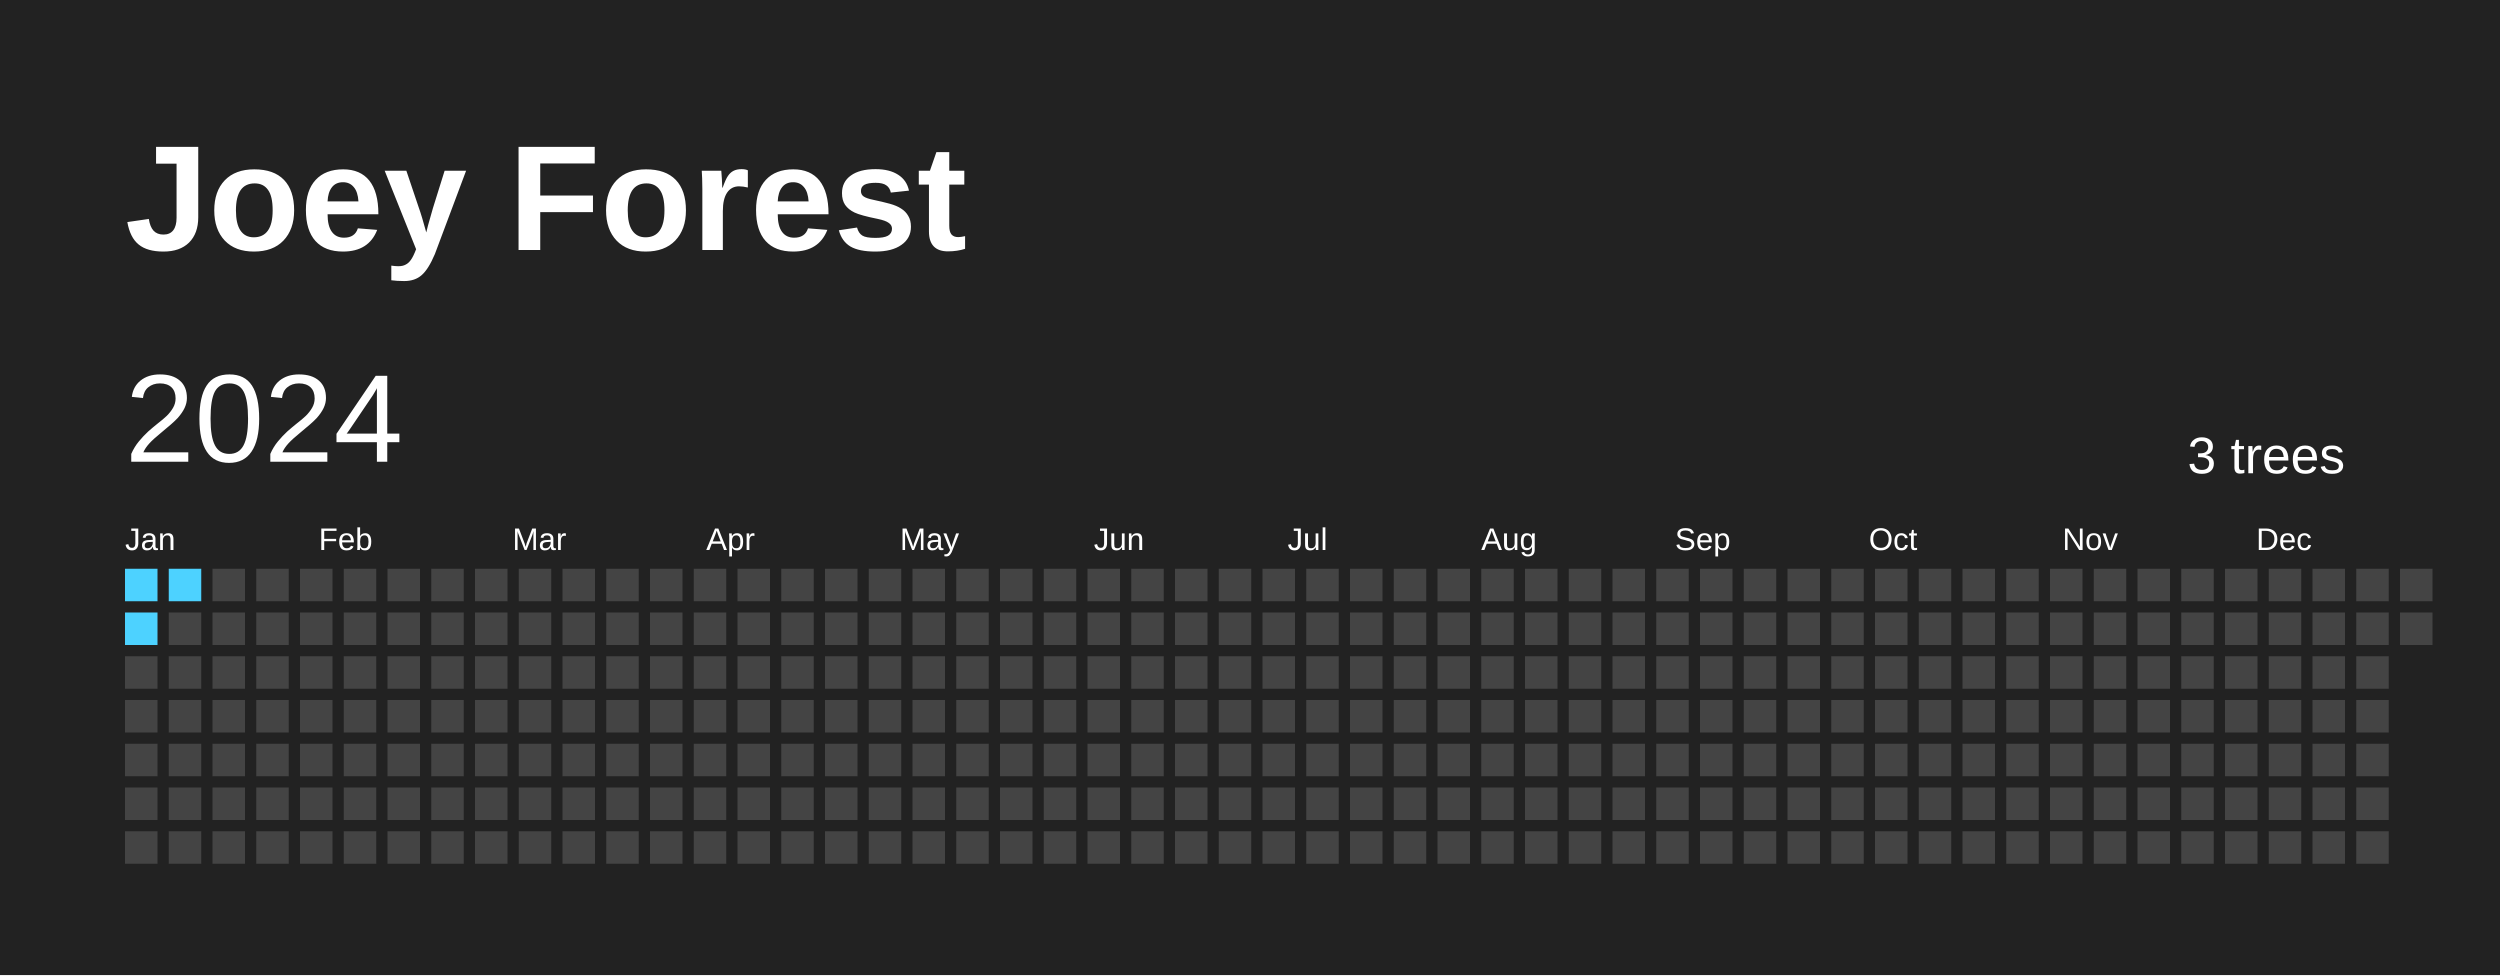
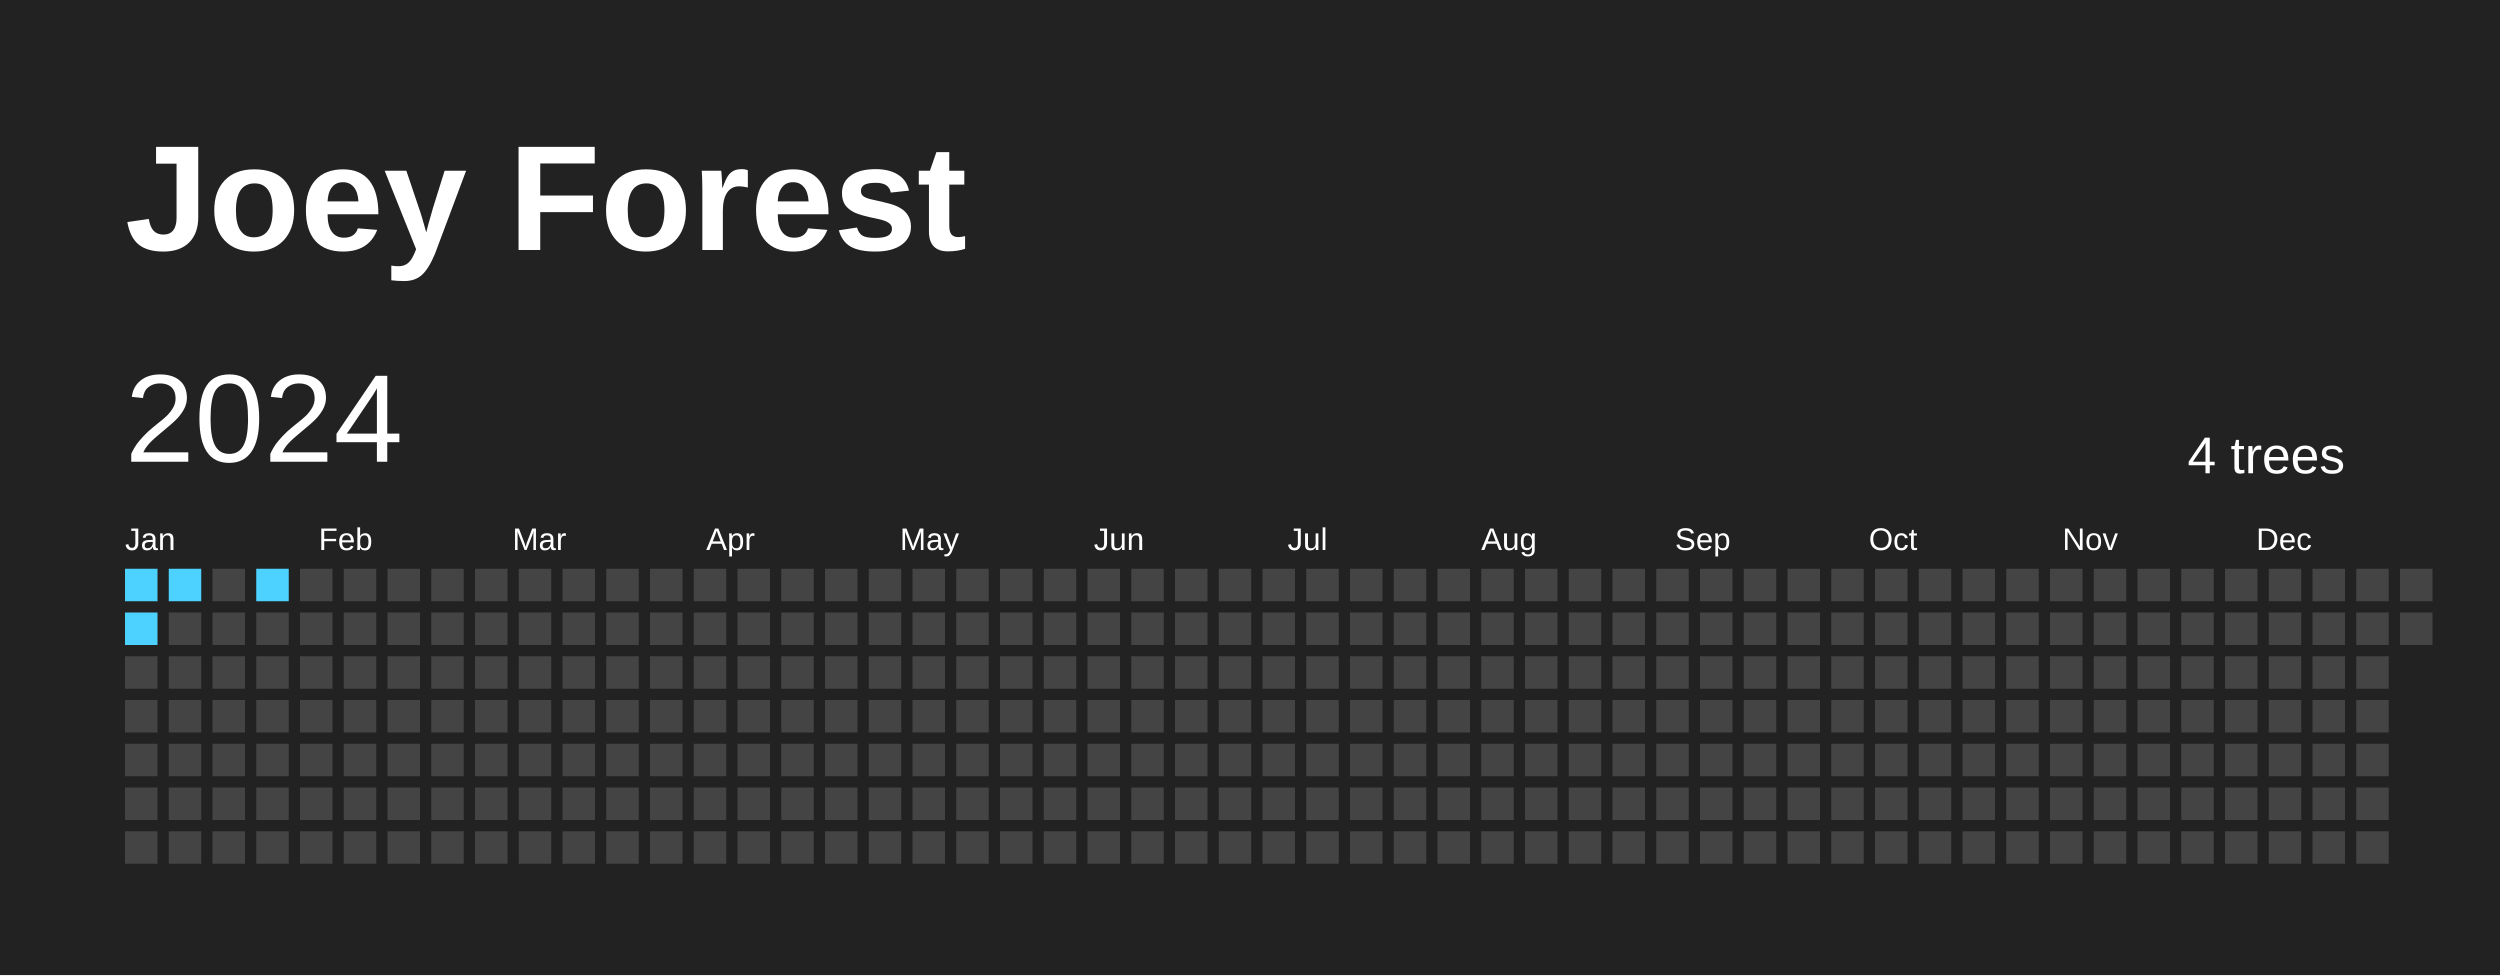
<svg xmlns="http://www.w3.org/2000/svg" baseProfile="full" height="78mm" version="1.1" viewBox="0,0,200,78" width="200mm">
  <defs />
  <rect fill="#222222" height="78" width="200" x="0" y="0" />
  <text fill="#FFFFFF" style="font-size:12px; font-family:Arial; font-weight:bold;" x="10" y="20">Joey Forest</text>
  <text dominant-baseline="hanging" fill="#FFFFFF" style="font-size:10.0px; font-family:Arial;" x="10" y="30">2024</text>
-   <text dominant-baseline="hanging" fill="#FFFFFF" style="font-size:4.125px; font-family:Arial;" x="175" y="35">3 trees</text>
+   <text dominant-baseline="hanging" fill="#FFFFFF" style="font-size:4.125px; font-family:Arial;" x="175" y="35">4 trees</text>
  <text fill="#FFFFFF" style="font-size:2.5px; font-family:Arial" x="10.0" y="44">Jan</text>
  <text fill="#FFFFFF" style="font-size:2.5px; font-family:Arial" x="25.5" y="44">Feb</text>
  <text fill="#FFFFFF" style="font-size:2.5px; font-family:Arial" x="41.0" y="44">Mar</text>
  <text fill="#FFFFFF" style="font-size:2.5px; font-family:Arial" x="56.5" y="44">Apr</text>
  <text fill="#FFFFFF" style="font-size:2.5px; font-family:Arial" x="72.0" y="44">May</text>
  <text fill="#FFFFFF" style="font-size:2.5px; font-family:Arial" x="87.5" y="44">Jun</text>
  <text fill="#FFFFFF" style="font-size:2.5px; font-family:Arial" x="103.0" y="44">Jul</text>
  <text fill="#FFFFFF" style="font-size:2.5px; font-family:Arial" x="118.5" y="44">Aug</text>
  <text fill="#FFFFFF" style="font-size:2.5px; font-family:Arial" x="134.0" y="44">Sep</text>
  <text fill="#FFFFFF" style="font-size:2.5px; font-family:Arial" x="149.5" y="44">Oct</text>
  <text fill="#FFFFFF" style="font-size:2.5px; font-family:Arial" x="165.0" y="44">Nov</text>
  <text fill="#FFFFFF" style="font-size:2.5px; font-family:Arial" x="180.5" y="44">Dec</text>
  <rect fill="#4DD2FF" height="2.6" width="2.6" x="10.0" y="45.5" />
  <rect fill="#4DD2FF" height="2.6" width="2.6" x="10.0" y="49.0" />
  <rect fill="#444444" height="2.6" width="2.6" x="10.0" y="52.5" />
  <rect fill="#444444" height="2.6" width="2.6" x="10.0" y="56.0" />
  <rect fill="#444444" height="2.6" width="2.6" x="10.0" y="59.5" />
  <rect fill="#444444" height="2.6" width="2.6" x="10.0" y="63.0" />
  <rect fill="#444444" height="2.6" width="2.6" x="10.0" y="66.5" />
  <rect fill="#4DD2FF" height="2.6" width="2.6" x="13.5" y="45.5" />
  <rect fill="#444444" height="2.6" width="2.6" x="13.5" y="49.0" />
  <rect fill="#444444" height="2.6" width="2.6" x="13.5" y="52.5" />
  <rect fill="#444444" height="2.6" width="2.6" x="13.5" y="56.0" />
  <rect fill="#444444" height="2.6" width="2.6" x="13.5" y="59.5" />
  <rect fill="#444444" height="2.6" width="2.6" x="13.5" y="63.0" />
  <rect fill="#444444" height="2.6" width="2.6" x="13.5" y="66.5" />
  <rect fill="#444444" height="2.6" width="2.6" x="17.0" y="45.5" />
  <rect fill="#444444" height="2.6" width="2.6" x="17.0" y="49.0" />
  <rect fill="#444444" height="2.6" width="2.6" x="17.0" y="52.5" />
  <rect fill="#444444" height="2.6" width="2.6" x="17.0" y="56.0" />
  <rect fill="#444444" height="2.6" width="2.6" x="17.0" y="59.5" />
  <rect fill="#444444" height="2.6" width="2.6" x="17.0" y="63.0" />
  <rect fill="#444444" height="2.6" width="2.6" x="17.0" y="66.5" />
-   <rect fill="#444444" height="2.6" width="2.6" x="20.5" y="45.5" />
+   <rect fill="#4DD2FF" height="2.6" width="2.6" x="20.5" y="45.5" />
  <rect fill="#444444" height="2.6" width="2.6" x="20.5" y="49.0" />
  <rect fill="#444444" height="2.6" width="2.6" x="20.5" y="52.5" />
  <rect fill="#444444" height="2.6" width="2.6" x="20.5" y="56.0" />
  <rect fill="#444444" height="2.6" width="2.6" x="20.5" y="59.5" />
  <rect fill="#444444" height="2.6" width="2.6" x="20.5" y="63.0" />
  <rect fill="#444444" height="2.6" width="2.6" x="20.5" y="66.5" />
  <rect fill="#444444" height="2.6" width="2.6" x="24.0" y="45.5" />
  <rect fill="#444444" height="2.6" width="2.6" x="24.0" y="49.0" />
  <rect fill="#444444" height="2.6" width="2.6" x="24.0" y="52.5" />
  <rect fill="#444444" height="2.6" width="2.6" x="24.0" y="56.0" />
  <rect fill="#444444" height="2.6" width="2.6" x="24.0" y="59.5" />
  <rect fill="#444444" height="2.6" width="2.6" x="24.0" y="63.0" />
  <rect fill="#444444" height="2.6" width="2.6" x="24.0" y="66.5" />
  <rect fill="#444444" height="2.6" width="2.6" x="27.5" y="45.5" />
  <rect fill="#444444" height="2.6" width="2.6" x="27.5" y="49.0" />
  <rect fill="#444444" height="2.6" width="2.6" x="27.5" y="52.5" />
  <rect fill="#444444" height="2.6" width="2.6" x="27.5" y="56.0" />
  <rect fill="#444444" height="2.6" width="2.6" x="27.5" y="59.5" />
  <rect fill="#444444" height="2.6" width="2.6" x="27.5" y="63.0" />
  <rect fill="#444444" height="2.6" width="2.6" x="27.5" y="66.5" />
  <rect fill="#444444" height="2.6" width="2.6" x="31.0" y="45.5" />
  <rect fill="#444444" height="2.6" width="2.6" x="31.0" y="49.0" />
  <rect fill="#444444" height="2.6" width="2.6" x="31.0" y="52.5" />
  <rect fill="#444444" height="2.6" width="2.6" x="31.0" y="56.0" />
  <rect fill="#444444" height="2.6" width="2.6" x="31.0" y="59.5" />
  <rect fill="#444444" height="2.6" width="2.6" x="31.0" y="63.0" />
  <rect fill="#444444" height="2.6" width="2.6" x="31.0" y="66.5" />
  <rect fill="#444444" height="2.6" width="2.6" x="34.5" y="45.5" />
  <rect fill="#444444" height="2.6" width="2.6" x="34.5" y="49.0" />
  <rect fill="#444444" height="2.6" width="2.6" x="34.5" y="52.5" />
  <rect fill="#444444" height="2.6" width="2.6" x="34.5" y="56.0" />
  <rect fill="#444444" height="2.6" width="2.6" x="34.5" y="59.5" />
  <rect fill="#444444" height="2.6" width="2.6" x="34.5" y="63.0" />
  <rect fill="#444444" height="2.6" width="2.6" x="34.5" y="66.5" />
  <rect fill="#444444" height="2.6" width="2.6" x="38.0" y="45.5" />
  <rect fill="#444444" height="2.6" width="2.6" x="38.0" y="49.0" />
  <rect fill="#444444" height="2.6" width="2.6" x="38.0" y="52.5" />
  <rect fill="#444444" height="2.6" width="2.6" x="38.0" y="56.0" />
  <rect fill="#444444" height="2.6" width="2.6" x="38.0" y="59.5" />
  <rect fill="#444444" height="2.6" width="2.6" x="38.0" y="63.0" />
  <rect fill="#444444" height="2.6" width="2.6" x="38.0" y="66.5" />
  <rect fill="#444444" height="2.6" width="2.6" x="41.5" y="45.5" />
  <rect fill="#444444" height="2.6" width="2.6" x="41.5" y="49.0" />
  <rect fill="#444444" height="2.6" width="2.6" x="41.5" y="52.5" />
  <rect fill="#444444" height="2.6" width="2.6" x="41.5" y="56.0" />
  <rect fill="#444444" height="2.6" width="2.6" x="41.5" y="59.5" />
  <rect fill="#444444" height="2.6" width="2.6" x="41.5" y="63.0" />
  <rect fill="#444444" height="2.6" width="2.6" x="41.5" y="66.5" />
  <rect fill="#444444" height="2.6" width="2.6" x="45.0" y="45.5" />
  <rect fill="#444444" height="2.6" width="2.6" x="45.0" y="49.0" />
  <rect fill="#444444" height="2.6" width="2.6" x="45.0" y="52.5" />
  <rect fill="#444444" height="2.6" width="2.6" x="45.0" y="56.0" />
  <rect fill="#444444" height="2.6" width="2.6" x="45.0" y="59.5" />
  <rect fill="#444444" height="2.6" width="2.6" x="45.0" y="63.0" />
  <rect fill="#444444" height="2.6" width="2.6" x="45.0" y="66.5" />
  <rect fill="#444444" height="2.6" width="2.6" x="48.5" y="45.5" />
  <rect fill="#444444" height="2.6" width="2.6" x="48.5" y="49.0" />
  <rect fill="#444444" height="2.6" width="2.6" x="48.5" y="52.5" />
  <rect fill="#444444" height="2.6" width="2.6" x="48.5" y="56.0" />
  <rect fill="#444444" height="2.6" width="2.6" x="48.5" y="59.5" />
  <rect fill="#444444" height="2.6" width="2.6" x="48.5" y="63.0" />
  <rect fill="#444444" height="2.6" width="2.6" x="48.5" y="66.5" />
  <rect fill="#444444" height="2.6" width="2.6" x="52.0" y="45.5" />
  <rect fill="#444444" height="2.6" width="2.6" x="52.0" y="49.0" />
  <rect fill="#444444" height="2.6" width="2.6" x="52.0" y="52.5" />
  <rect fill="#444444" height="2.6" width="2.6" x="52.0" y="56.0" />
  <rect fill="#444444" height="2.6" width="2.6" x="52.0" y="59.5" />
  <rect fill="#444444" height="2.6" width="2.6" x="52.0" y="63.0" />
  <rect fill="#444444" height="2.6" width="2.6" x="52.0" y="66.5" />
  <rect fill="#444444" height="2.6" width="2.6" x="55.5" y="45.5" />
  <rect fill="#444444" height="2.6" width="2.6" x="55.5" y="49.0" />
  <rect fill="#444444" height="2.6" width="2.6" x="55.5" y="52.5" />
  <rect fill="#444444" height="2.6" width="2.6" x="55.5" y="56.0" />
  <rect fill="#444444" height="2.6" width="2.6" x="55.5" y="59.5" />
  <rect fill="#444444" height="2.6" width="2.6" x="55.5" y="63.0" />
  <rect fill="#444444" height="2.6" width="2.6" x="55.5" y="66.5" />
  <rect fill="#444444" height="2.6" width="2.6" x="59.0" y="45.5" />
  <rect fill="#444444" height="2.6" width="2.6" x="59.0" y="49.0" />
  <rect fill="#444444" height="2.6" width="2.6" x="59.0" y="52.5" />
  <rect fill="#444444" height="2.6" width="2.6" x="59.0" y="56.0" />
  <rect fill="#444444" height="2.6" width="2.6" x="59.0" y="59.5" />
  <rect fill="#444444" height="2.6" width="2.6" x="59.0" y="63.0" />
  <rect fill="#444444" height="2.6" width="2.6" x="59.0" y="66.5" />
  <rect fill="#444444" height="2.6" width="2.6" x="62.5" y="45.5" />
  <rect fill="#444444" height="2.6" width="2.6" x="62.5" y="49.0" />
  <rect fill="#444444" height="2.6" width="2.6" x="62.5" y="52.5" />
  <rect fill="#444444" height="2.6" width="2.6" x="62.5" y="56.0" />
  <rect fill="#444444" height="2.6" width="2.6" x="62.5" y="59.5" />
  <rect fill="#444444" height="2.6" width="2.6" x="62.5" y="63.0" />
  <rect fill="#444444" height="2.6" width="2.6" x="62.5" y="66.5" />
  <rect fill="#444444" height="2.6" width="2.6" x="66.0" y="45.5" />
  <rect fill="#444444" height="2.6" width="2.6" x="66.0" y="49.0" />
  <rect fill="#444444" height="2.6" width="2.6" x="66.0" y="52.5" />
  <rect fill="#444444" height="2.6" width="2.6" x="66.0" y="56.0" />
  <rect fill="#444444" height="2.6" width="2.6" x="66.0" y="59.5" />
  <rect fill="#444444" height="2.6" width="2.6" x="66.0" y="63.0" />
  <rect fill="#444444" height="2.6" width="2.6" x="66.0" y="66.5" />
  <rect fill="#444444" height="2.6" width="2.6" x="69.5" y="45.5" />
  <rect fill="#444444" height="2.6" width="2.6" x="69.5" y="49.0" />
  <rect fill="#444444" height="2.6" width="2.6" x="69.5" y="52.5" />
  <rect fill="#444444" height="2.6" width="2.6" x="69.5" y="56.0" />
  <rect fill="#444444" height="2.6" width="2.6" x="69.5" y="59.5" />
  <rect fill="#444444" height="2.6" width="2.6" x="69.5" y="63.0" />
  <rect fill="#444444" height="2.6" width="2.6" x="69.5" y="66.5" />
  <rect fill="#444444" height="2.6" width="2.6" x="73.0" y="45.5" />
  <rect fill="#444444" height="2.6" width="2.6" x="73.0" y="49.0" />
  <rect fill="#444444" height="2.6" width="2.6" x="73.0" y="52.5" />
  <rect fill="#444444" height="2.6" width="2.6" x="73.0" y="56.0" />
  <rect fill="#444444" height="2.6" width="2.6" x="73.0" y="59.5" />
  <rect fill="#444444" height="2.6" width="2.6" x="73.0" y="63.0" />
  <rect fill="#444444" height="2.6" width="2.6" x="73.0" y="66.5" />
  <rect fill="#444444" height="2.6" width="2.6" x="76.5" y="45.5" />
  <rect fill="#444444" height="2.6" width="2.6" x="76.5" y="49.0" />
  <rect fill="#444444" height="2.6" width="2.6" x="76.5" y="52.5" />
  <rect fill="#444444" height="2.6" width="2.6" x="76.5" y="56.0" />
  <rect fill="#444444" height="2.6" width="2.6" x="76.5" y="59.5" />
  <rect fill="#444444" height="2.6" width="2.6" x="76.5" y="63.0" />
  <rect fill="#444444" height="2.6" width="2.6" x="76.5" y="66.5" />
  <rect fill="#444444" height="2.6" width="2.6" x="80.0" y="45.5" />
  <rect fill="#444444" height="2.6" width="2.6" x="80.0" y="49.0" />
  <rect fill="#444444" height="2.6" width="2.6" x="80.0" y="52.5" />
  <rect fill="#444444" height="2.6" width="2.6" x="80.0" y="56.0" />
  <rect fill="#444444" height="2.6" width="2.6" x="80.0" y="59.5" />
  <rect fill="#444444" height="2.6" width="2.6" x="80.0" y="63.0" />
  <rect fill="#444444" height="2.6" width="2.6" x="80.0" y="66.5" />
  <rect fill="#444444" height="2.6" width="2.6" x="83.5" y="45.5" />
  <rect fill="#444444" height="2.6" width="2.6" x="83.5" y="49.0" />
  <rect fill="#444444" height="2.6" width="2.6" x="83.5" y="52.5" />
  <rect fill="#444444" height="2.6" width="2.6" x="83.5" y="56.0" />
  <rect fill="#444444" height="2.6" width="2.6" x="83.5" y="59.5" />
  <rect fill="#444444" height="2.6" width="2.6" x="83.5" y="63.0" />
  <rect fill="#444444" height="2.6" width="2.6" x="83.5" y="66.5" />
  <rect fill="#444444" height="2.6" width="2.6" x="87.0" y="45.5" />
  <rect fill="#444444" height="2.6" width="2.6" x="87.0" y="49.0" />
  <rect fill="#444444" height="2.6" width="2.6" x="87.0" y="52.5" />
  <rect fill="#444444" height="2.6" width="2.6" x="87.0" y="56.0" />
  <rect fill="#444444" height="2.6" width="2.6" x="87.0" y="59.5" />
  <rect fill="#444444" height="2.6" width="2.6" x="87.0" y="63.0" />
  <rect fill="#444444" height="2.6" width="2.6" x="87.0" y="66.5" />
  <rect fill="#444444" height="2.6" width="2.6" x="90.5" y="45.5" />
  <rect fill="#444444" height="2.6" width="2.6" x="90.5" y="49.0" />
  <rect fill="#444444" height="2.6" width="2.6" x="90.5" y="52.5" />
  <rect fill="#444444" height="2.6" width="2.6" x="90.5" y="56.0" />
  <rect fill="#444444" height="2.6" width="2.6" x="90.5" y="59.5" />
  <rect fill="#444444" height="2.6" width="2.6" x="90.5" y="63.0" />
  <rect fill="#444444" height="2.6" width="2.6" x="90.5" y="66.5" />
  <rect fill="#444444" height="2.6" width="2.6" x="94.0" y="45.5" />
  <rect fill="#444444" height="2.6" width="2.6" x="94.0" y="49.0" />
  <rect fill="#444444" height="2.6" width="2.6" x="94.0" y="52.5" />
  <rect fill="#444444" height="2.6" width="2.6" x="94.0" y="56.0" />
  <rect fill="#444444" height="2.6" width="2.6" x="94.0" y="59.5" />
  <rect fill="#444444" height="2.6" width="2.6" x="94.0" y="63.0" />
  <rect fill="#444444" height="2.6" width="2.6" x="94.0" y="66.5" />
  <rect fill="#444444" height="2.6" width="2.6" x="97.5" y="45.5" />
  <rect fill="#444444" height="2.6" width="2.6" x="97.5" y="49.0" />
  <rect fill="#444444" height="2.6" width="2.6" x="97.5" y="52.5" />
  <rect fill="#444444" height="2.6" width="2.6" x="97.5" y="56.0" />
  <rect fill="#444444" height="2.6" width="2.6" x="97.5" y="59.5" />
  <rect fill="#444444" height="2.6" width="2.6" x="97.5" y="63.0" />
  <rect fill="#444444" height="2.6" width="2.6" x="97.5" y="66.5" />
  <rect fill="#444444" height="2.6" width="2.6" x="101.0" y="45.5" />
  <rect fill="#444444" height="2.6" width="2.6" x="101.0" y="49.0" />
  <rect fill="#444444" height="2.6" width="2.6" x="101.0" y="52.5" />
  <rect fill="#444444" height="2.6" width="2.6" x="101.0" y="56.0" />
  <rect fill="#444444" height="2.6" width="2.6" x="101.0" y="59.5" />
  <rect fill="#444444" height="2.6" width="2.6" x="101.0" y="63.0" />
  <rect fill="#444444" height="2.6" width="2.6" x="101.0" y="66.5" />
  <rect fill="#444444" height="2.6" width="2.6" x="104.5" y="45.5" />
  <rect fill="#444444" height="2.6" width="2.6" x="104.5" y="49.0" />
  <rect fill="#444444" height="2.6" width="2.6" x="104.5" y="52.5" />
  <rect fill="#444444" height="2.6" width="2.6" x="104.5" y="56.0" />
  <rect fill="#444444" height="2.6" width="2.6" x="104.5" y="59.5" />
  <rect fill="#444444" height="2.6" width="2.6" x="104.5" y="63.0" />
  <rect fill="#444444" height="2.6" width="2.6" x="104.5" y="66.5" />
  <rect fill="#444444" height="2.6" width="2.6" x="108.0" y="45.5" />
  <rect fill="#444444" height="2.6" width="2.6" x="108.0" y="49.0" />
  <rect fill="#444444" height="2.6" width="2.6" x="108.0" y="52.5" />
  <rect fill="#444444" height="2.6" width="2.6" x="108.0" y="56.0" />
  <rect fill="#444444" height="2.6" width="2.6" x="108.0" y="59.5" />
  <rect fill="#444444" height="2.6" width="2.6" x="108.0" y="63.0" />
  <rect fill="#444444" height="2.6" width="2.6" x="108.0" y="66.5" />
  <rect fill="#444444" height="2.6" width="2.6" x="111.5" y="45.5" />
  <rect fill="#444444" height="2.6" width="2.6" x="111.5" y="49.0" />
  <rect fill="#444444" height="2.6" width="2.6" x="111.5" y="52.5" />
  <rect fill="#444444" height="2.6" width="2.6" x="111.5" y="56.0" />
  <rect fill="#444444" height="2.6" width="2.6" x="111.5" y="59.5" />
  <rect fill="#444444" height="2.6" width="2.6" x="111.5" y="63.0" />
  <rect fill="#444444" height="2.6" width="2.6" x="111.5" y="66.5" />
  <rect fill="#444444" height="2.6" width="2.6" x="115.0" y="45.5" />
  <rect fill="#444444" height="2.6" width="2.6" x="115.0" y="49.0" />
  <rect fill="#444444" height="2.6" width="2.6" x="115.0" y="52.5" />
  <rect fill="#444444" height="2.6" width="2.6" x="115.0" y="56.0" />
  <rect fill="#444444" height="2.6" width="2.6" x="115.0" y="59.5" />
  <rect fill="#444444" height="2.6" width="2.6" x="115.0" y="63.0" />
  <rect fill="#444444" height="2.6" width="2.6" x="115.0" y="66.5" />
  <rect fill="#444444" height="2.6" width="2.6" x="118.5" y="45.5" />
  <rect fill="#444444" height="2.6" width="2.6" x="118.5" y="49.0" />
  <rect fill="#444444" height="2.6" width="2.6" x="118.5" y="52.5" />
  <rect fill="#444444" height="2.6" width="2.6" x="118.5" y="56.0" />
  <rect fill="#444444" height="2.6" width="2.6" x="118.5" y="59.5" />
  <rect fill="#444444" height="2.6" width="2.6" x="118.5" y="63.0" />
  <rect fill="#444444" height="2.6" width="2.6" x="118.5" y="66.5" />
  <rect fill="#444444" height="2.6" width="2.6" x="122.0" y="45.5" />
  <rect fill="#444444" height="2.6" width="2.6" x="122.0" y="49.0" />
  <rect fill="#444444" height="2.6" width="2.6" x="122.0" y="52.5" />
  <rect fill="#444444" height="2.6" width="2.6" x="122.0" y="56.0" />
  <rect fill="#444444" height="2.6" width="2.6" x="122.0" y="59.5" />
  <rect fill="#444444" height="2.6" width="2.6" x="122.0" y="63.0" />
  <rect fill="#444444" height="2.6" width="2.6" x="122.0" y="66.5" />
  <rect fill="#444444" height="2.6" width="2.6" x="125.5" y="45.5" />
  <rect fill="#444444" height="2.6" width="2.6" x="125.5" y="49.0" />
  <rect fill="#444444" height="2.6" width="2.6" x="125.5" y="52.5" />
  <rect fill="#444444" height="2.6" width="2.6" x="125.5" y="56.0" />
  <rect fill="#444444" height="2.6" width="2.6" x="125.5" y="59.5" />
  <rect fill="#444444" height="2.6" width="2.6" x="125.5" y="63.0" />
  <rect fill="#444444" height="2.6" width="2.6" x="125.5" y="66.5" />
  <rect fill="#444444" height="2.6" width="2.6" x="129.0" y="45.5" />
  <rect fill="#444444" height="2.6" width="2.6" x="129.0" y="49.0" />
  <rect fill="#444444" height="2.6" width="2.6" x="129.0" y="52.5" />
  <rect fill="#444444" height="2.6" width="2.6" x="129.0" y="56.0" />
  <rect fill="#444444" height="2.6" width="2.6" x="129.0" y="59.5" />
  <rect fill="#444444" height="2.6" width="2.6" x="129.0" y="63.0" />
  <rect fill="#444444" height="2.6" width="2.6" x="129.0" y="66.5" />
  <rect fill="#444444" height="2.6" width="2.6" x="132.5" y="45.5" />
  <rect fill="#444444" height="2.6" width="2.6" x="132.5" y="49.0" />
  <rect fill="#444444" height="2.6" width="2.6" x="132.5" y="52.5" />
  <rect fill="#444444" height="2.6" width="2.6" x="132.5" y="56.0" />
  <rect fill="#444444" height="2.6" width="2.6" x="132.5" y="59.5" />
  <rect fill="#444444" height="2.6" width="2.6" x="132.5" y="63.0" />
  <rect fill="#444444" height="2.6" width="2.6" x="132.5" y="66.5" />
  <rect fill="#444444" height="2.6" width="2.6" x="136.0" y="45.5" />
  <rect fill="#444444" height="2.6" width="2.6" x="136.0" y="49.0" />
  <rect fill="#444444" height="2.6" width="2.6" x="136.0" y="52.5" />
  <rect fill="#444444" height="2.6" width="2.6" x="136.0" y="56.0" />
  <rect fill="#444444" height="2.6" width="2.6" x="136.0" y="59.5" />
  <rect fill="#444444" height="2.6" width="2.6" x="136.0" y="63.0" />
  <rect fill="#444444" height="2.6" width="2.6" x="136.0" y="66.5" />
  <rect fill="#444444" height="2.6" width="2.6" x="139.5" y="45.5" />
  <rect fill="#444444" height="2.6" width="2.6" x="139.5" y="49.0" />
  <rect fill="#444444" height="2.6" width="2.6" x="139.5" y="52.5" />
  <rect fill="#444444" height="2.6" width="2.6" x="139.5" y="56.0" />
  <rect fill="#444444" height="2.6" width="2.6" x="139.5" y="59.5" />
  <rect fill="#444444" height="2.6" width="2.6" x="139.5" y="63.0" />
  <rect fill="#444444" height="2.6" width="2.6" x="139.5" y="66.5" />
  <rect fill="#444444" height="2.6" width="2.6" x="143.0" y="45.5" />
  <rect fill="#444444" height="2.6" width="2.6" x="143.0" y="49.0" />
  <rect fill="#444444" height="2.6" width="2.6" x="143.0" y="52.5" />
  <rect fill="#444444" height="2.6" width="2.6" x="143.0" y="56.0" />
  <rect fill="#444444" height="2.6" width="2.6" x="143.0" y="59.5" />
  <rect fill="#444444" height="2.6" width="2.6" x="143.0" y="63.0" />
  <rect fill="#444444" height="2.6" width="2.6" x="143.0" y="66.5" />
  <rect fill="#444444" height="2.6" width="2.6" x="146.5" y="45.5" />
  <rect fill="#444444" height="2.6" width="2.6" x="146.5" y="49.0" />
  <rect fill="#444444" height="2.6" width="2.6" x="146.5" y="52.5" />
  <rect fill="#444444" height="2.6" width="2.6" x="146.5" y="56.0" />
  <rect fill="#444444" height="2.6" width="2.6" x="146.5" y="59.5" />
  <rect fill="#444444" height="2.6" width="2.6" x="146.5" y="63.0" />
  <rect fill="#444444" height="2.6" width="2.6" x="146.5" y="66.5" />
  <rect fill="#444444" height="2.6" width="2.6" x="150.0" y="45.5" />
  <rect fill="#444444" height="2.6" width="2.6" x="150.0" y="49.0" />
  <rect fill="#444444" height="2.6" width="2.6" x="150.0" y="52.5" />
  <rect fill="#444444" height="2.6" width="2.6" x="150.0" y="56.0" />
  <rect fill="#444444" height="2.6" width="2.6" x="150.0" y="59.5" />
  <rect fill="#444444" height="2.6" width="2.6" x="150.0" y="63.0" />
  <rect fill="#444444" height="2.6" width="2.6" x="150.0" y="66.5" />
  <rect fill="#444444" height="2.6" width="2.6" x="153.5" y="45.5" />
  <rect fill="#444444" height="2.6" width="2.6" x="153.5" y="49.0" />
  <rect fill="#444444" height="2.6" width="2.6" x="153.5" y="52.5" />
  <rect fill="#444444" height="2.6" width="2.6" x="153.5" y="56.0" />
  <rect fill="#444444" height="2.6" width="2.6" x="153.5" y="59.5" />
  <rect fill="#444444" height="2.6" width="2.6" x="153.5" y="63.0" />
  <rect fill="#444444" height="2.6" width="2.6" x="153.5" y="66.5" />
  <rect fill="#444444" height="2.6" width="2.6" x="157.0" y="45.5" />
  <rect fill="#444444" height="2.6" width="2.6" x="157.0" y="49.0" />
  <rect fill="#444444" height="2.6" width="2.6" x="157.0" y="52.5" />
  <rect fill="#444444" height="2.6" width="2.6" x="157.0" y="56.0" />
  <rect fill="#444444" height="2.6" width="2.6" x="157.0" y="59.5" />
  <rect fill="#444444" height="2.6" width="2.6" x="157.0" y="63.0" />
  <rect fill="#444444" height="2.6" width="2.6" x="157.0" y="66.5" />
  <rect fill="#444444" height="2.6" width="2.6" x="160.5" y="45.5" />
  <rect fill="#444444" height="2.6" width="2.6" x="160.5" y="49.0" />
  <rect fill="#444444" height="2.6" width="2.6" x="160.5" y="52.5" />
  <rect fill="#444444" height="2.6" width="2.6" x="160.5" y="56.0" />
  <rect fill="#444444" height="2.6" width="2.6" x="160.5" y="59.5" />
  <rect fill="#444444" height="2.6" width="2.6" x="160.5" y="63.0" />
  <rect fill="#444444" height="2.6" width="2.6" x="160.5" y="66.5" />
  <rect fill="#444444" height="2.6" width="2.6" x="164.0" y="45.5" />
  <rect fill="#444444" height="2.6" width="2.6" x="164.0" y="49.0" />
  <rect fill="#444444" height="2.6" width="2.6" x="164.0" y="52.5" />
  <rect fill="#444444" height="2.6" width="2.6" x="164.0" y="56.0" />
  <rect fill="#444444" height="2.6" width="2.6" x="164.0" y="59.5" />
  <rect fill="#444444" height="2.6" width="2.6" x="164.0" y="63.0" />
  <rect fill="#444444" height="2.6" width="2.6" x="164.0" y="66.5" />
  <rect fill="#444444" height="2.6" width="2.6" x="167.5" y="45.5" />
  <rect fill="#444444" height="2.6" width="2.6" x="167.5" y="49.0" />
  <rect fill="#444444" height="2.6" width="2.6" x="167.5" y="52.5" />
  <rect fill="#444444" height="2.6" width="2.6" x="167.5" y="56.0" />
  <rect fill="#444444" height="2.6" width="2.6" x="167.5" y="59.5" />
  <rect fill="#444444" height="2.6" width="2.6" x="167.5" y="63.0" />
  <rect fill="#444444" height="2.6" width="2.6" x="167.5" y="66.5" />
  <rect fill="#444444" height="2.6" width="2.6" x="171.0" y="45.5" />
  <rect fill="#444444" height="2.6" width="2.6" x="171.0" y="49.0" />
  <rect fill="#444444" height="2.6" width="2.6" x="171.0" y="52.5" />
  <rect fill="#444444" height="2.6" width="2.6" x="171.0" y="56.0" />
  <rect fill="#444444" height="2.6" width="2.6" x="171.0" y="59.5" />
  <rect fill="#444444" height="2.6" width="2.6" x="171.0" y="63.0" />
  <rect fill="#444444" height="2.6" width="2.6" x="171.0" y="66.5" />
  <rect fill="#444444" height="2.6" width="2.6" x="174.5" y="45.5" />
  <rect fill="#444444" height="2.6" width="2.6" x="174.5" y="49.0" />
  <rect fill="#444444" height="2.6" width="2.6" x="174.5" y="52.5" />
  <rect fill="#444444" height="2.6" width="2.6" x="174.5" y="56.0" />
  <rect fill="#444444" height="2.6" width="2.6" x="174.5" y="59.5" />
  <rect fill="#444444" height="2.6" width="2.6" x="174.5" y="63.0" />
  <rect fill="#444444" height="2.6" width="2.6" x="174.5" y="66.5" />
  <rect fill="#444444" height="2.6" width="2.6" x="178.0" y="45.5" />
  <rect fill="#444444" height="2.6" width="2.6" x="178.0" y="49.0" />
  <rect fill="#444444" height="2.6" width="2.6" x="178.0" y="52.5" />
  <rect fill="#444444" height="2.6" width="2.6" x="178.0" y="56.0" />
  <rect fill="#444444" height="2.6" width="2.6" x="178.0" y="59.5" />
  <rect fill="#444444" height="2.6" width="2.6" x="178.0" y="63.0" />
  <rect fill="#444444" height="2.6" width="2.6" x="178.0" y="66.5" />
  <rect fill="#444444" height="2.6" width="2.6" x="181.5" y="45.5" />
  <rect fill="#444444" height="2.6" width="2.6" x="181.5" y="49.0" />
  <rect fill="#444444" height="2.6" width="2.6" x="181.5" y="52.5" />
  <rect fill="#444444" height="2.6" width="2.6" x="181.5" y="56.0" />
  <rect fill="#444444" height="2.6" width="2.6" x="181.5" y="59.5" />
  <rect fill="#444444" height="2.6" width="2.6" x="181.5" y="63.0" />
  <rect fill="#444444" height="2.6" width="2.6" x="181.5" y="66.5" />
  <rect fill="#444444" height="2.6" width="2.6" x="185.0" y="45.5" />
  <rect fill="#444444" height="2.6" width="2.6" x="185.0" y="49.0" />
  <rect fill="#444444" height="2.6" width="2.6" x="185.0" y="52.5" />
  <rect fill="#444444" height="2.6" width="2.6" x="185.0" y="56.0" />
  <rect fill="#444444" height="2.6" width="2.6" x="185.0" y="59.5" />
  <rect fill="#444444" height="2.6" width="2.6" x="185.0" y="63.0" />
  <rect fill="#444444" height="2.6" width="2.6" x="185.0" y="66.5" />
  <rect fill="#444444" height="2.6" width="2.6" x="188.5" y="45.5" />
  <rect fill="#444444" height="2.6" width="2.6" x="188.5" y="49.0" />
  <rect fill="#444444" height="2.6" width="2.6" x="188.5" y="52.5" />
  <rect fill="#444444" height="2.6" width="2.6" x="188.5" y="56.0" />
  <rect fill="#444444" height="2.6" width="2.6" x="188.5" y="59.5" />
  <rect fill="#444444" height="2.6" width="2.6" x="188.5" y="63.0" />
  <rect fill="#444444" height="2.6" width="2.6" x="188.5" y="66.5" />
  <rect fill="#444444" height="2.6" width="2.6" x="192.0" y="45.5" />
  <rect fill="#444444" height="2.6" width="2.6" x="192.0" y="49.0" />
</svg>
